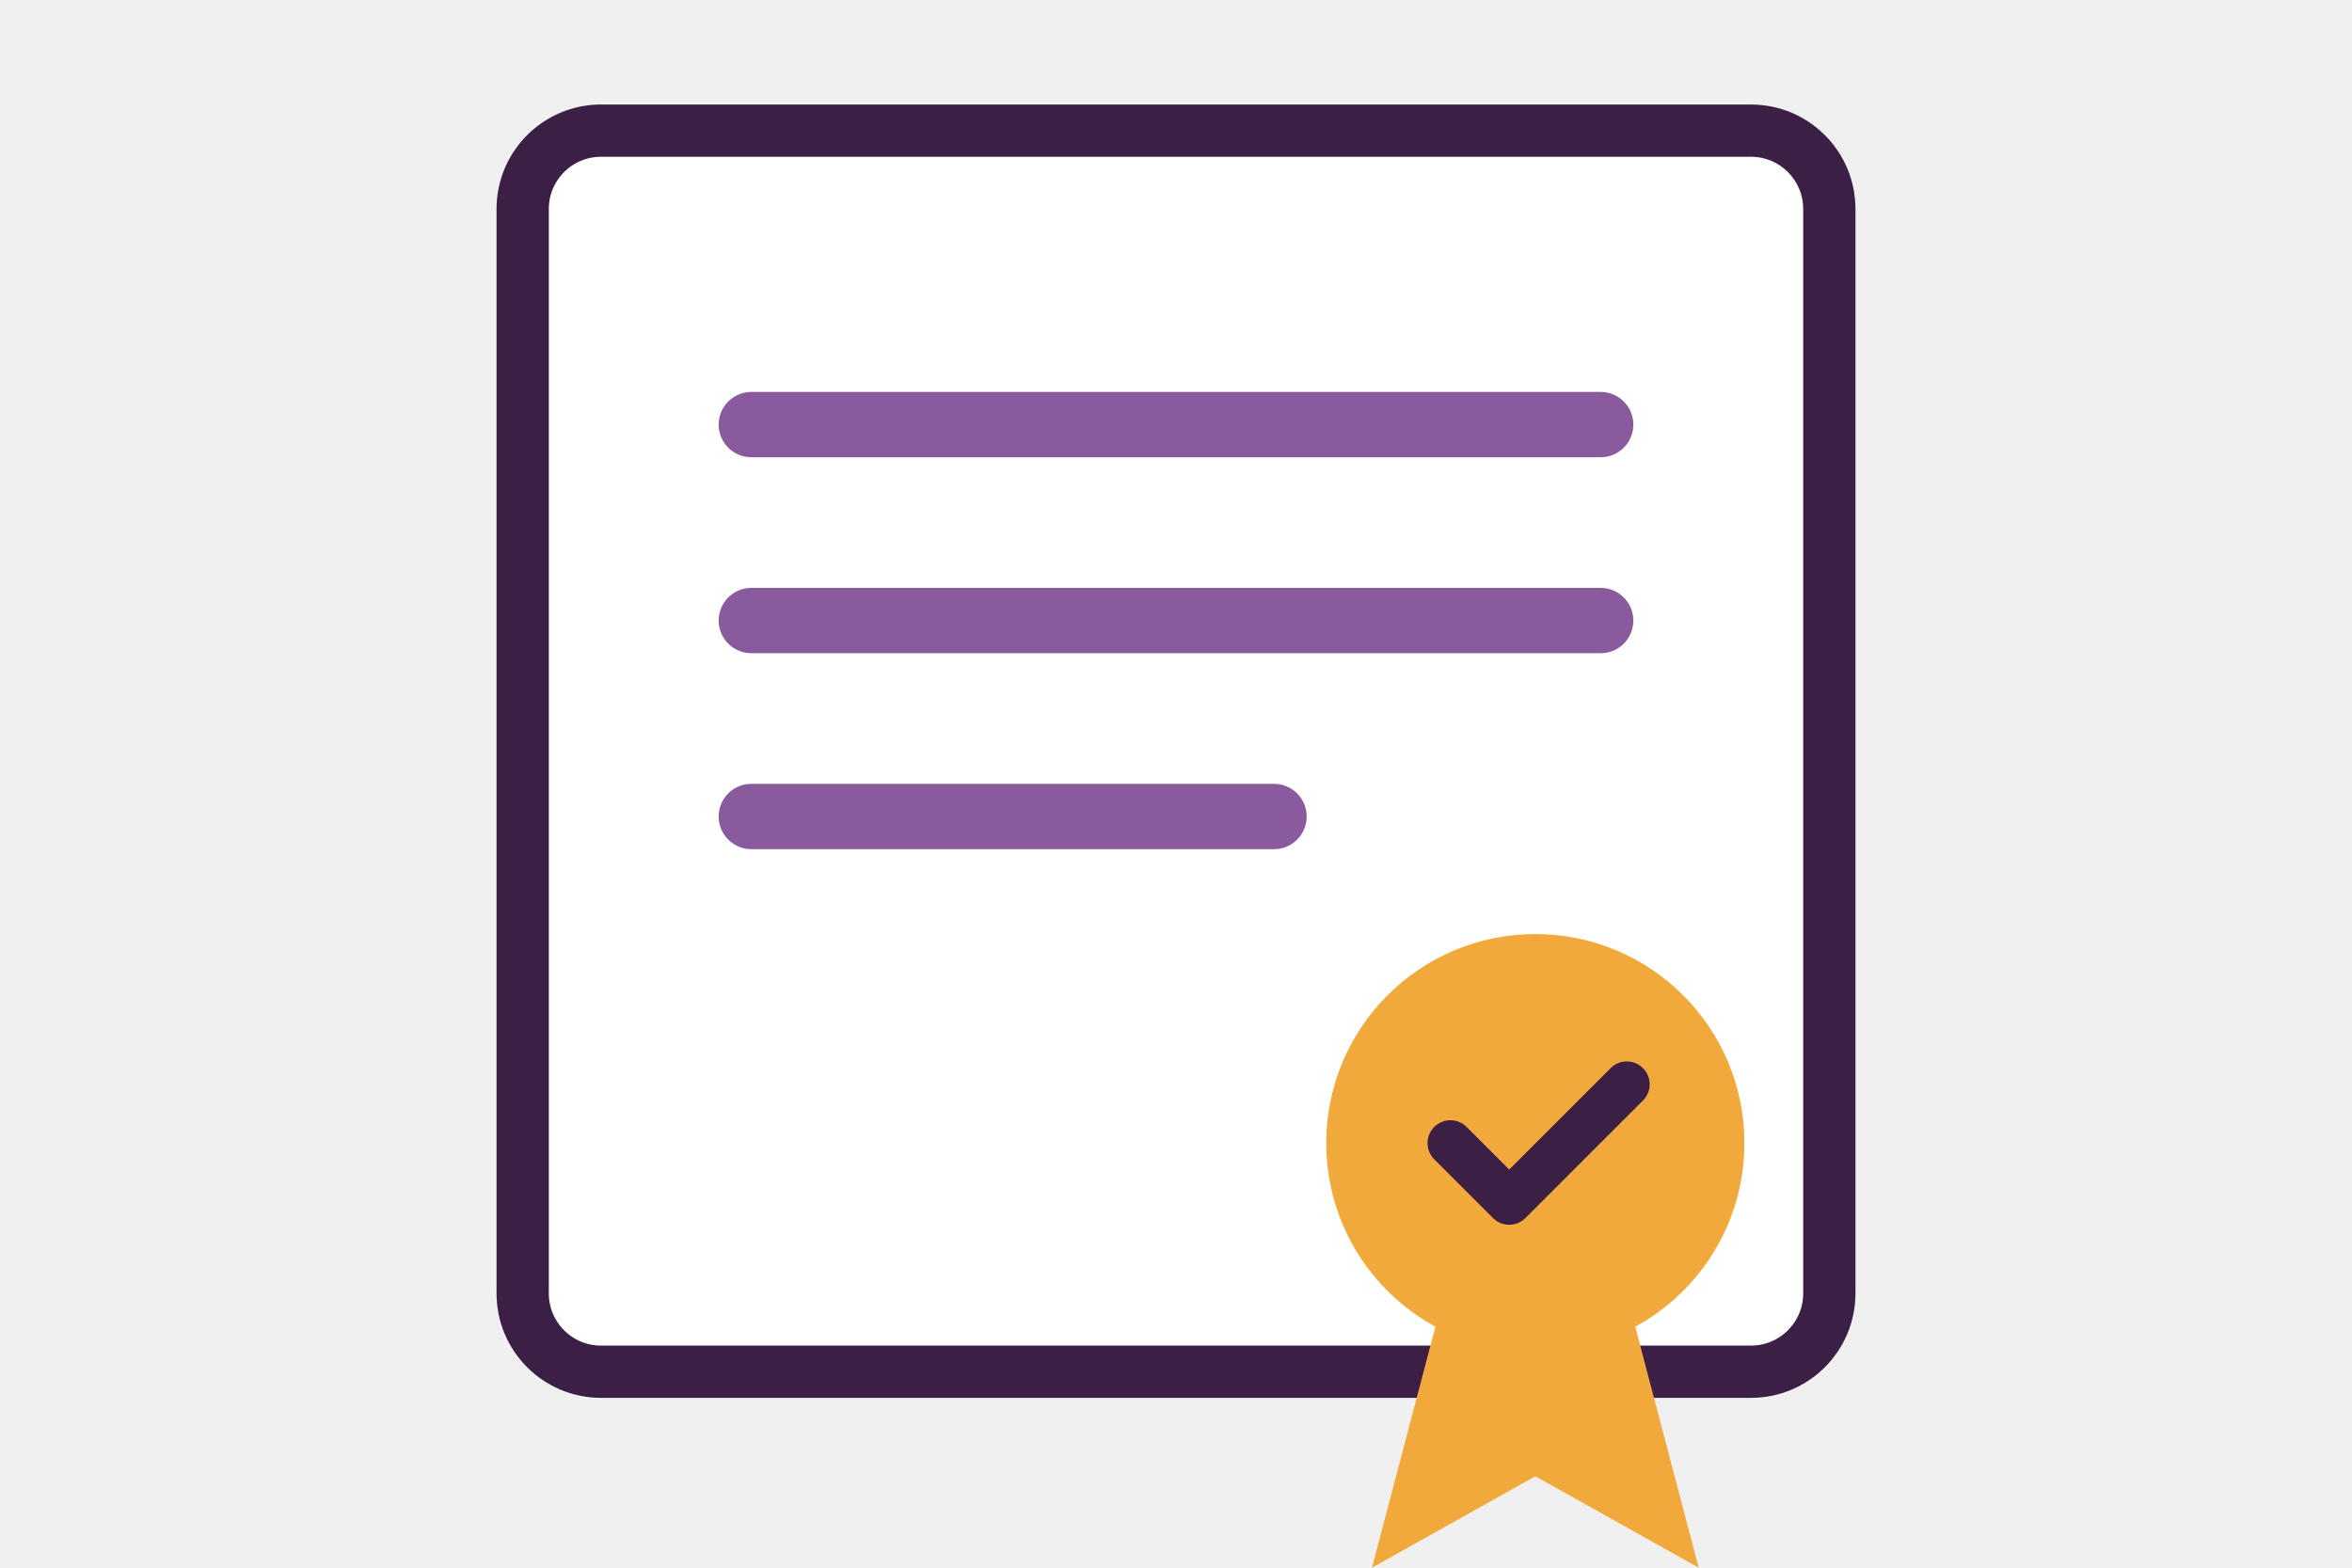
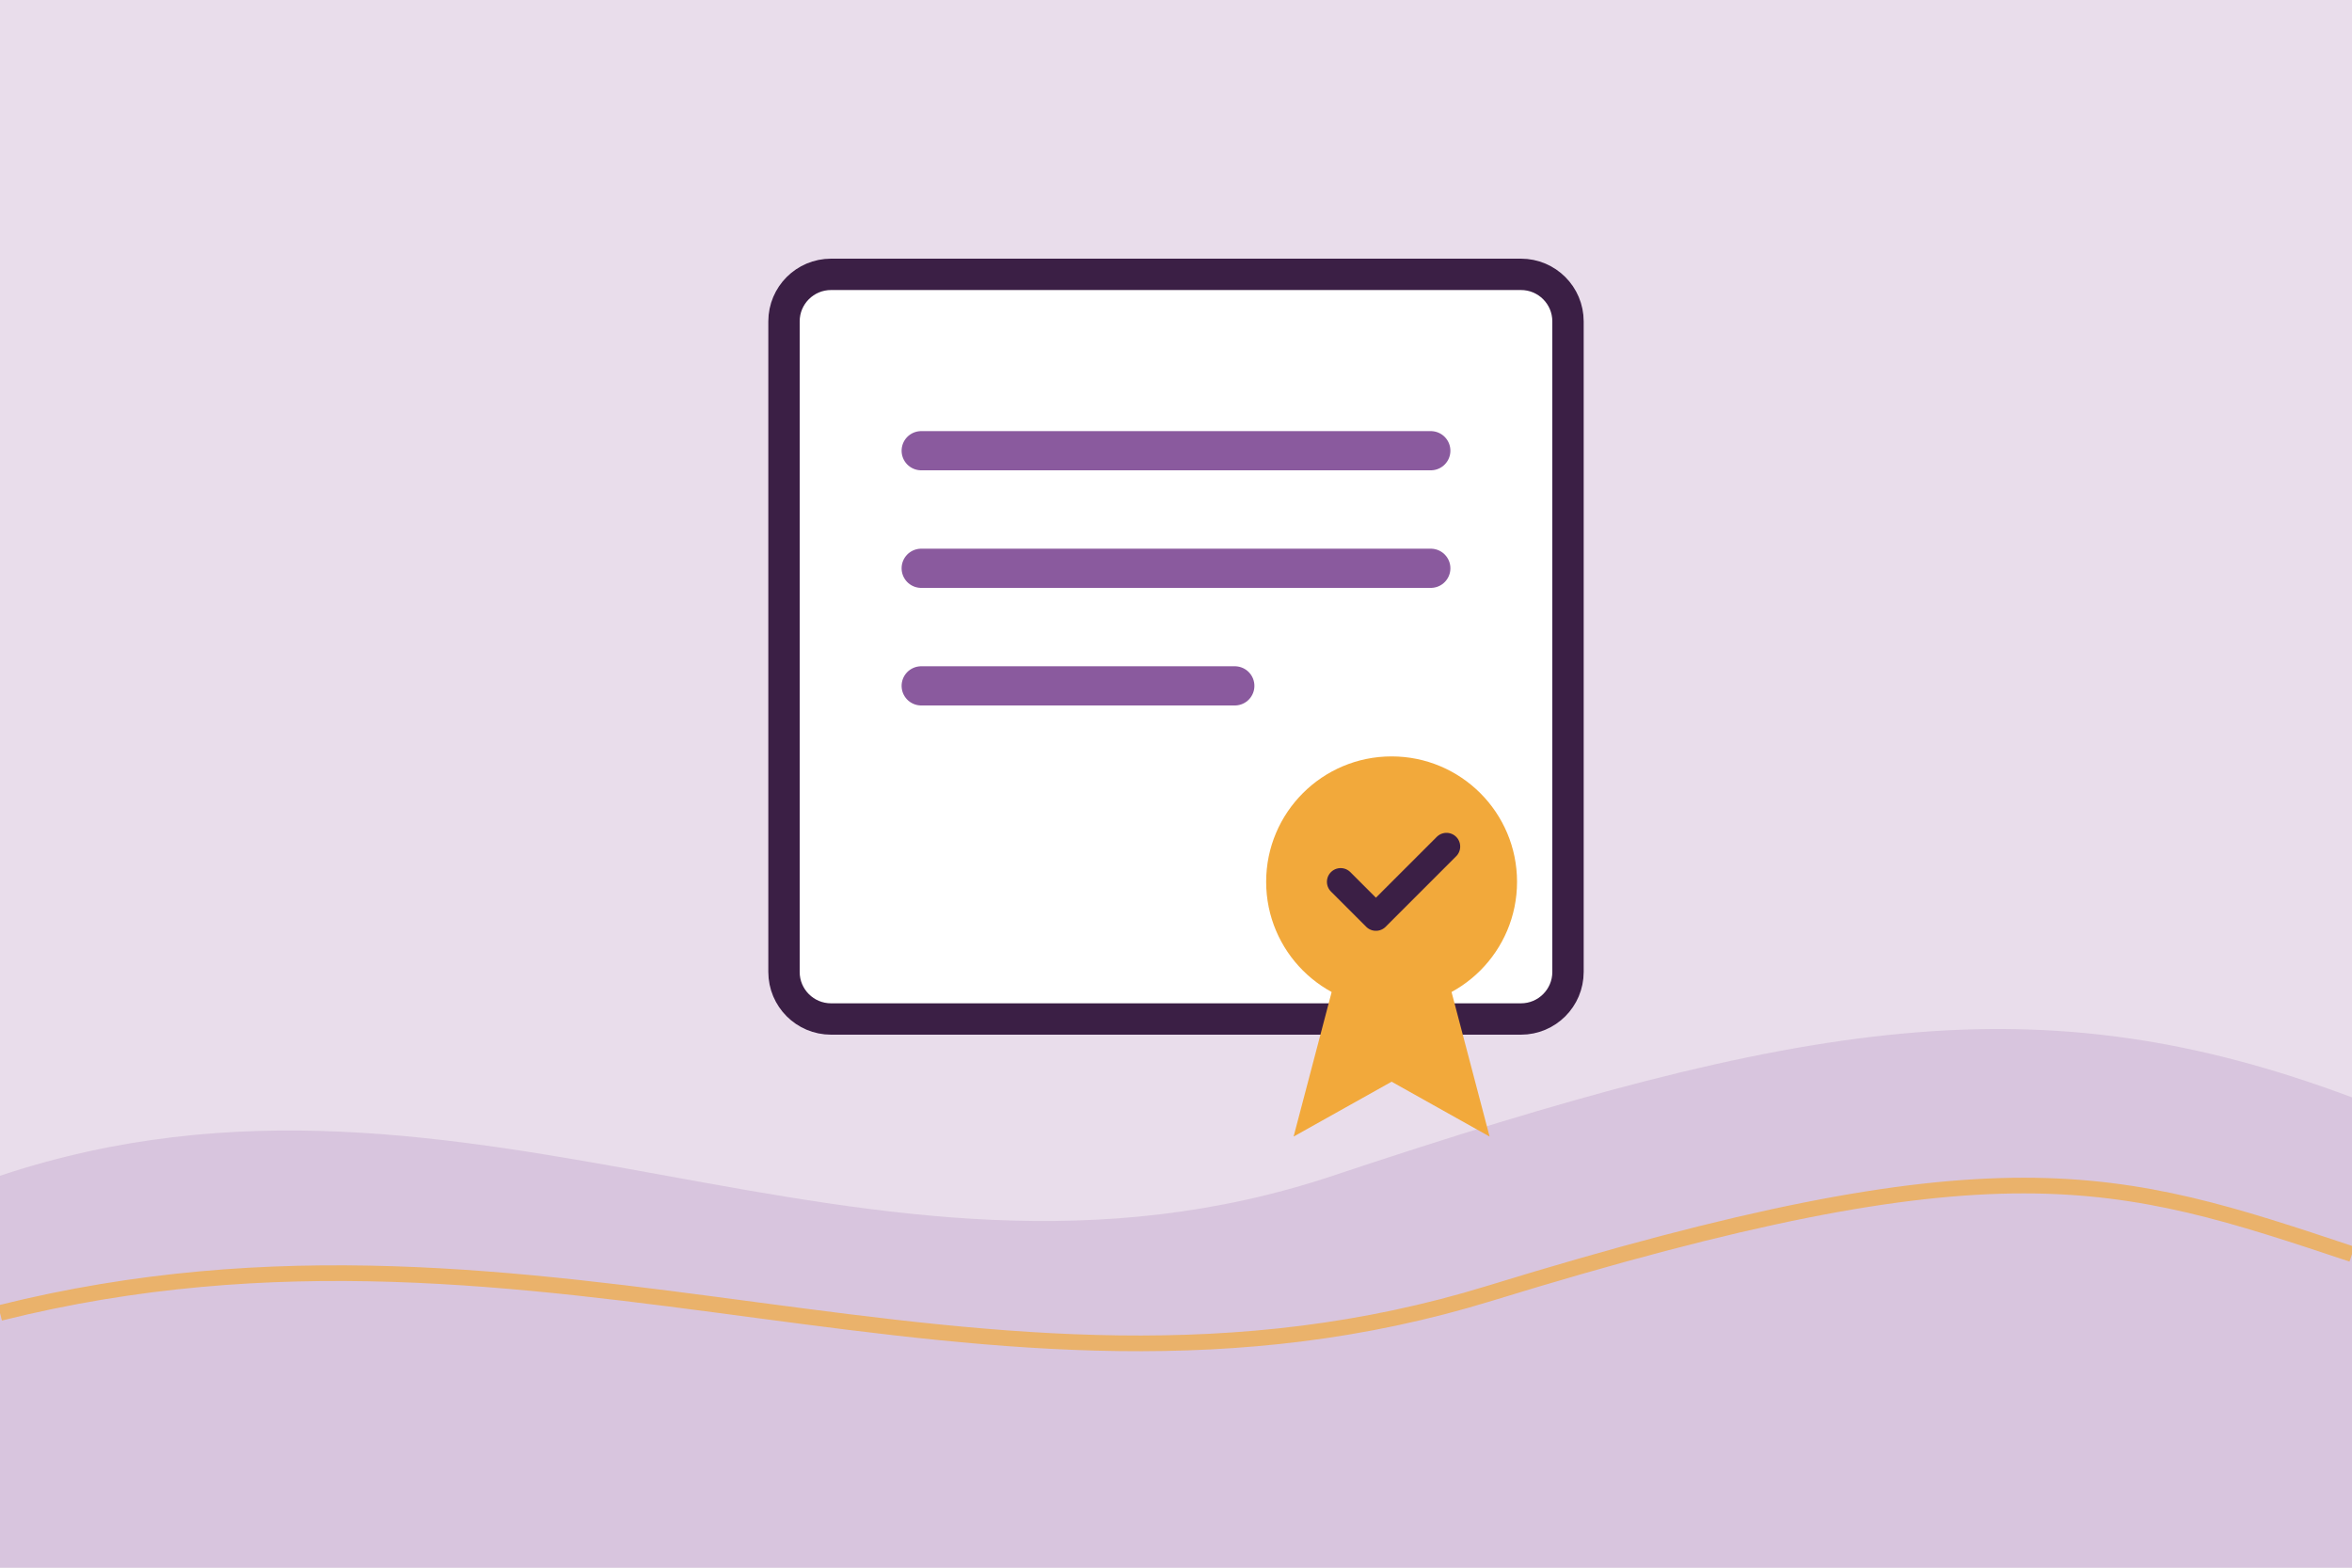
- <svg xmlns="http://www.w3.org/2000/svg" viewBox="120 50 360 240" role="img">
+ <svg xmlns="http://www.w3.org/2000/svg" viewBox="0 0 600 400" role="img">
+   <rect width="600" height="400" fill="#E9DDEB" />
+   <path d="M0 300 C120 260 220 340 340 300 S520 250 600 280 V400 H0Z" fill="#8A5A9E" opacity=".18" />
+   <path d="M0 335 C140 300 250 370 380 330 S540 300 600 320" fill="none" stroke="#F2A93B" stroke-width="4" opacity=".7" />
  <rect x="200" y="70" width="200" height="190" rx="12" fill="#fff" stroke="#3B1F45" stroke-width="8" />
  <g stroke="#8A5A9E" stroke-width="10" stroke-linecap="round">
    <path d="M235 115h130M235 145h130M235 175h80" />
  </g>
  <circle cx="355" cy="225" r="32" fill="#F2A93B" />
  <path d="M340 252l-10 38 25-14 25 14-10-38" fill="#F2A93B" />
  <path d="M342 225l9 9 18-18" fill="none" stroke="#3B1F45" stroke-width="7" stroke-linecap="round" stroke-linejoin="round" />
</svg>
